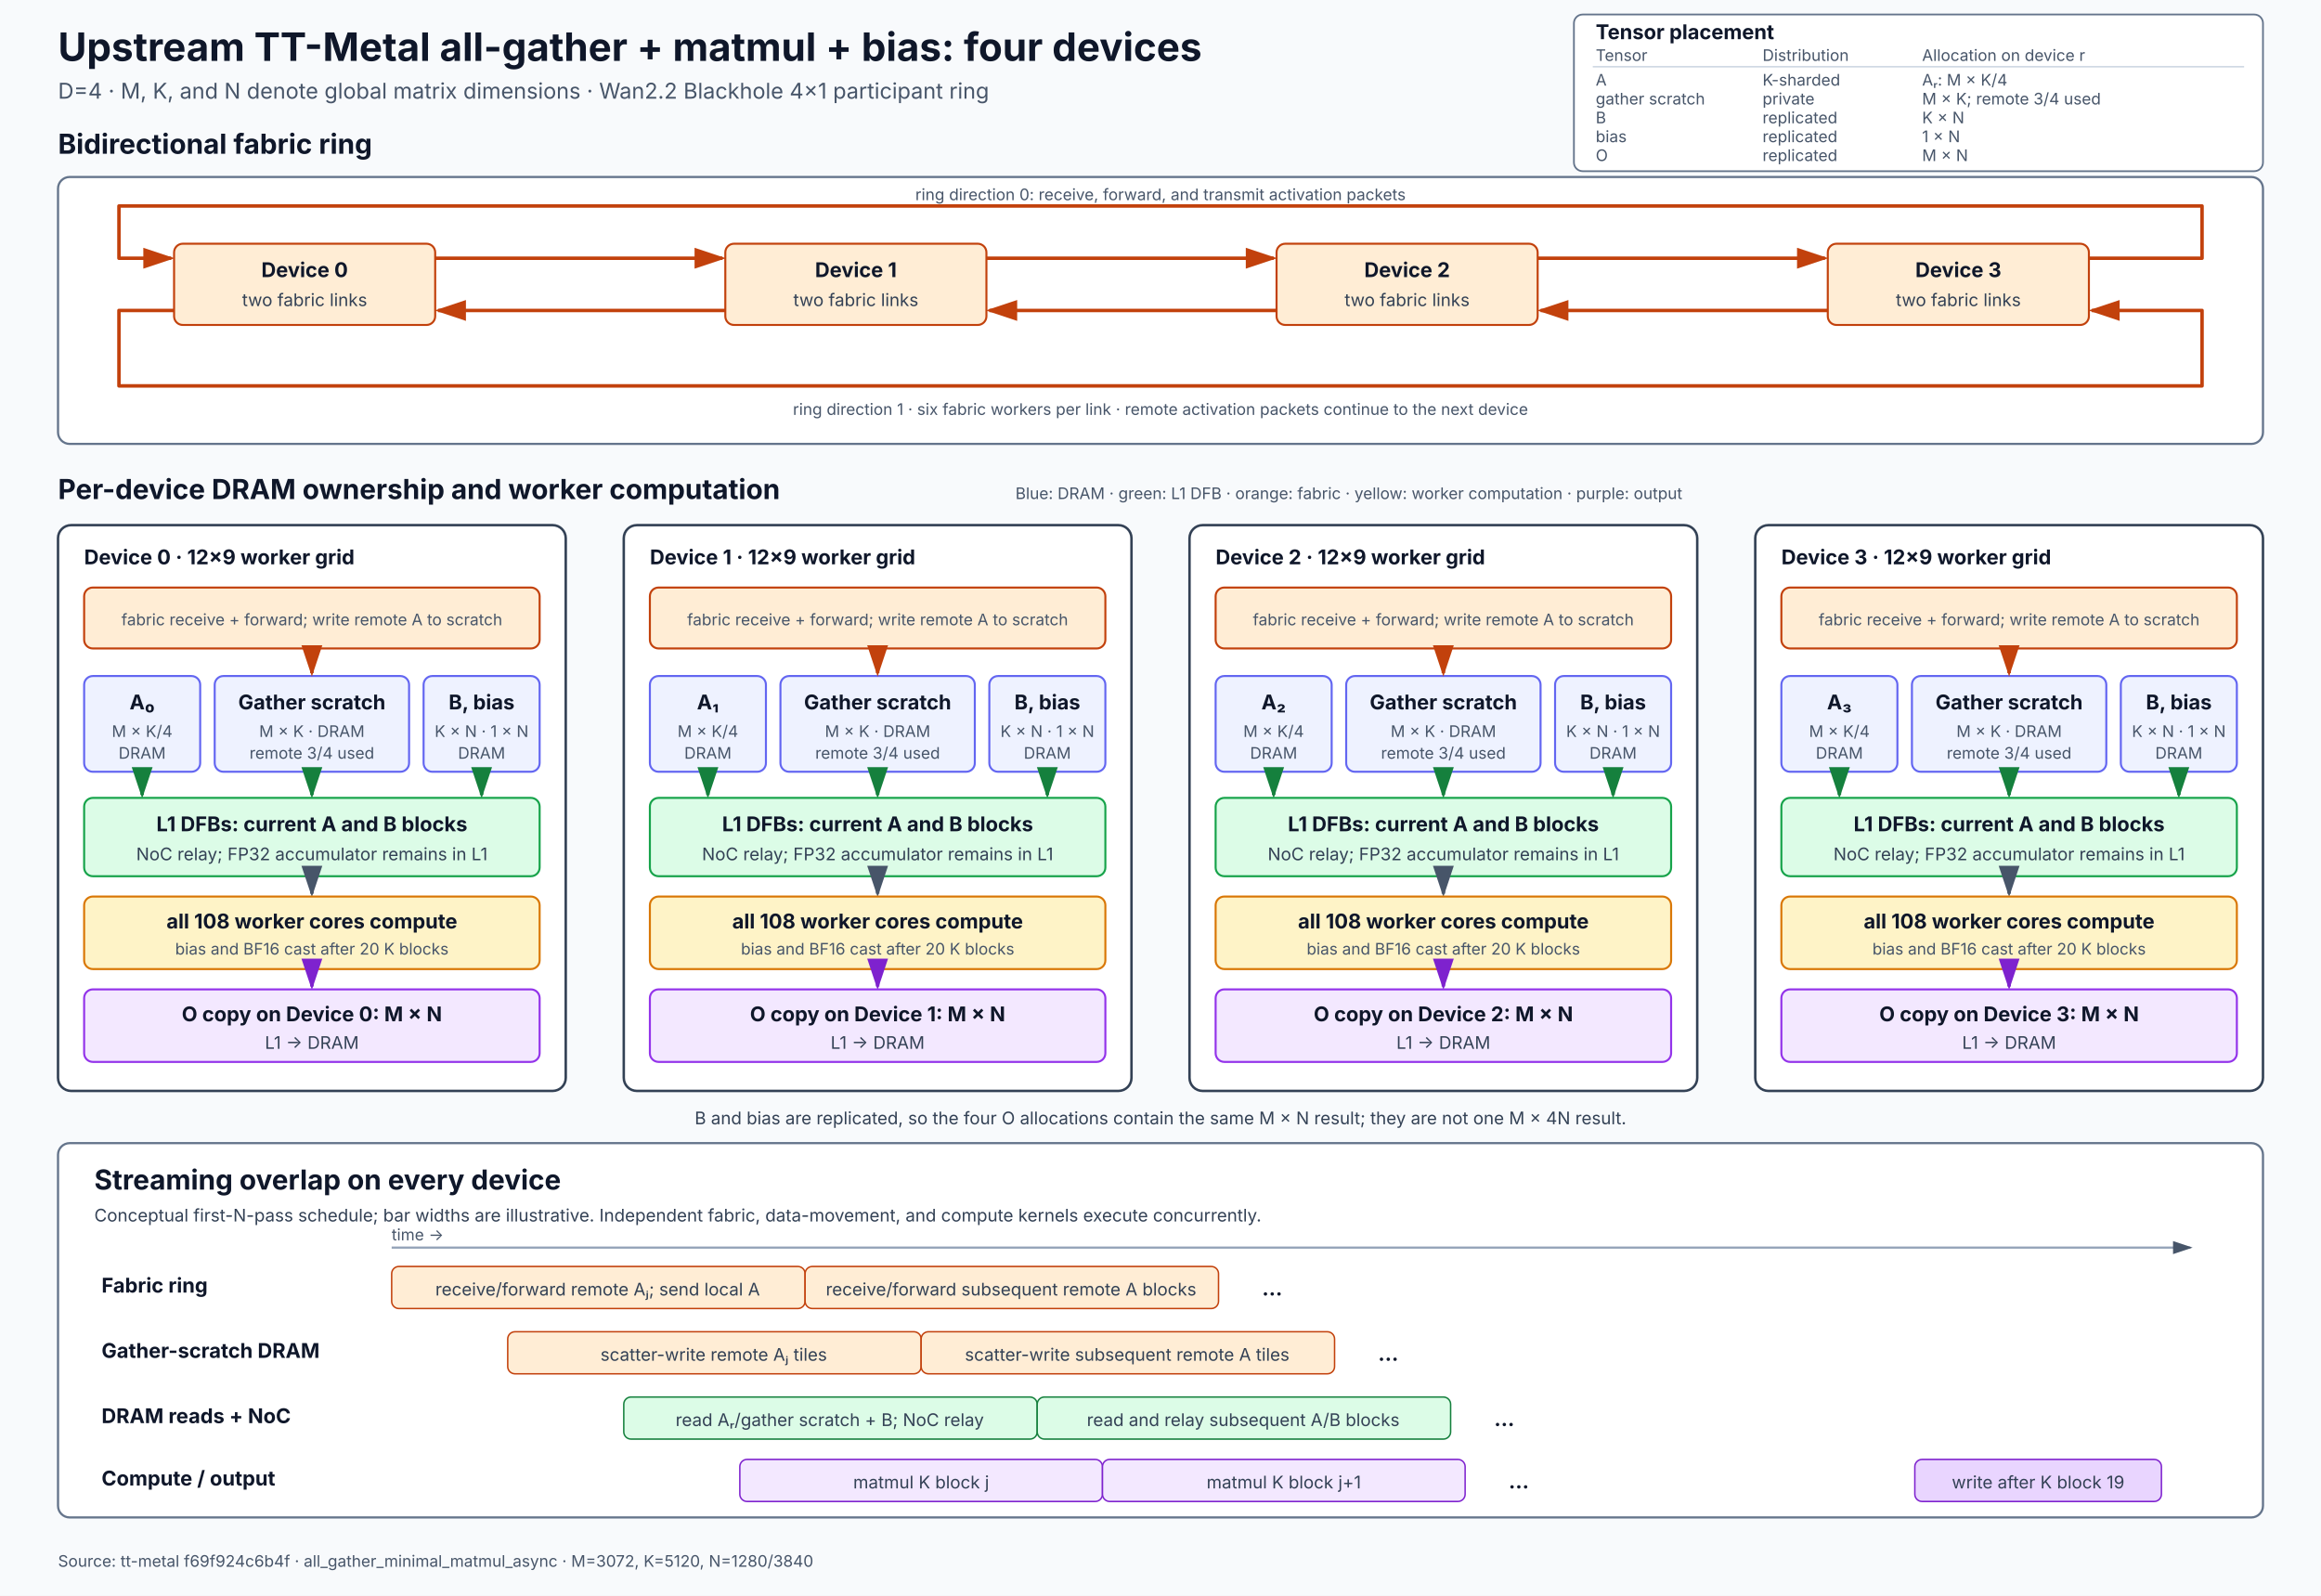
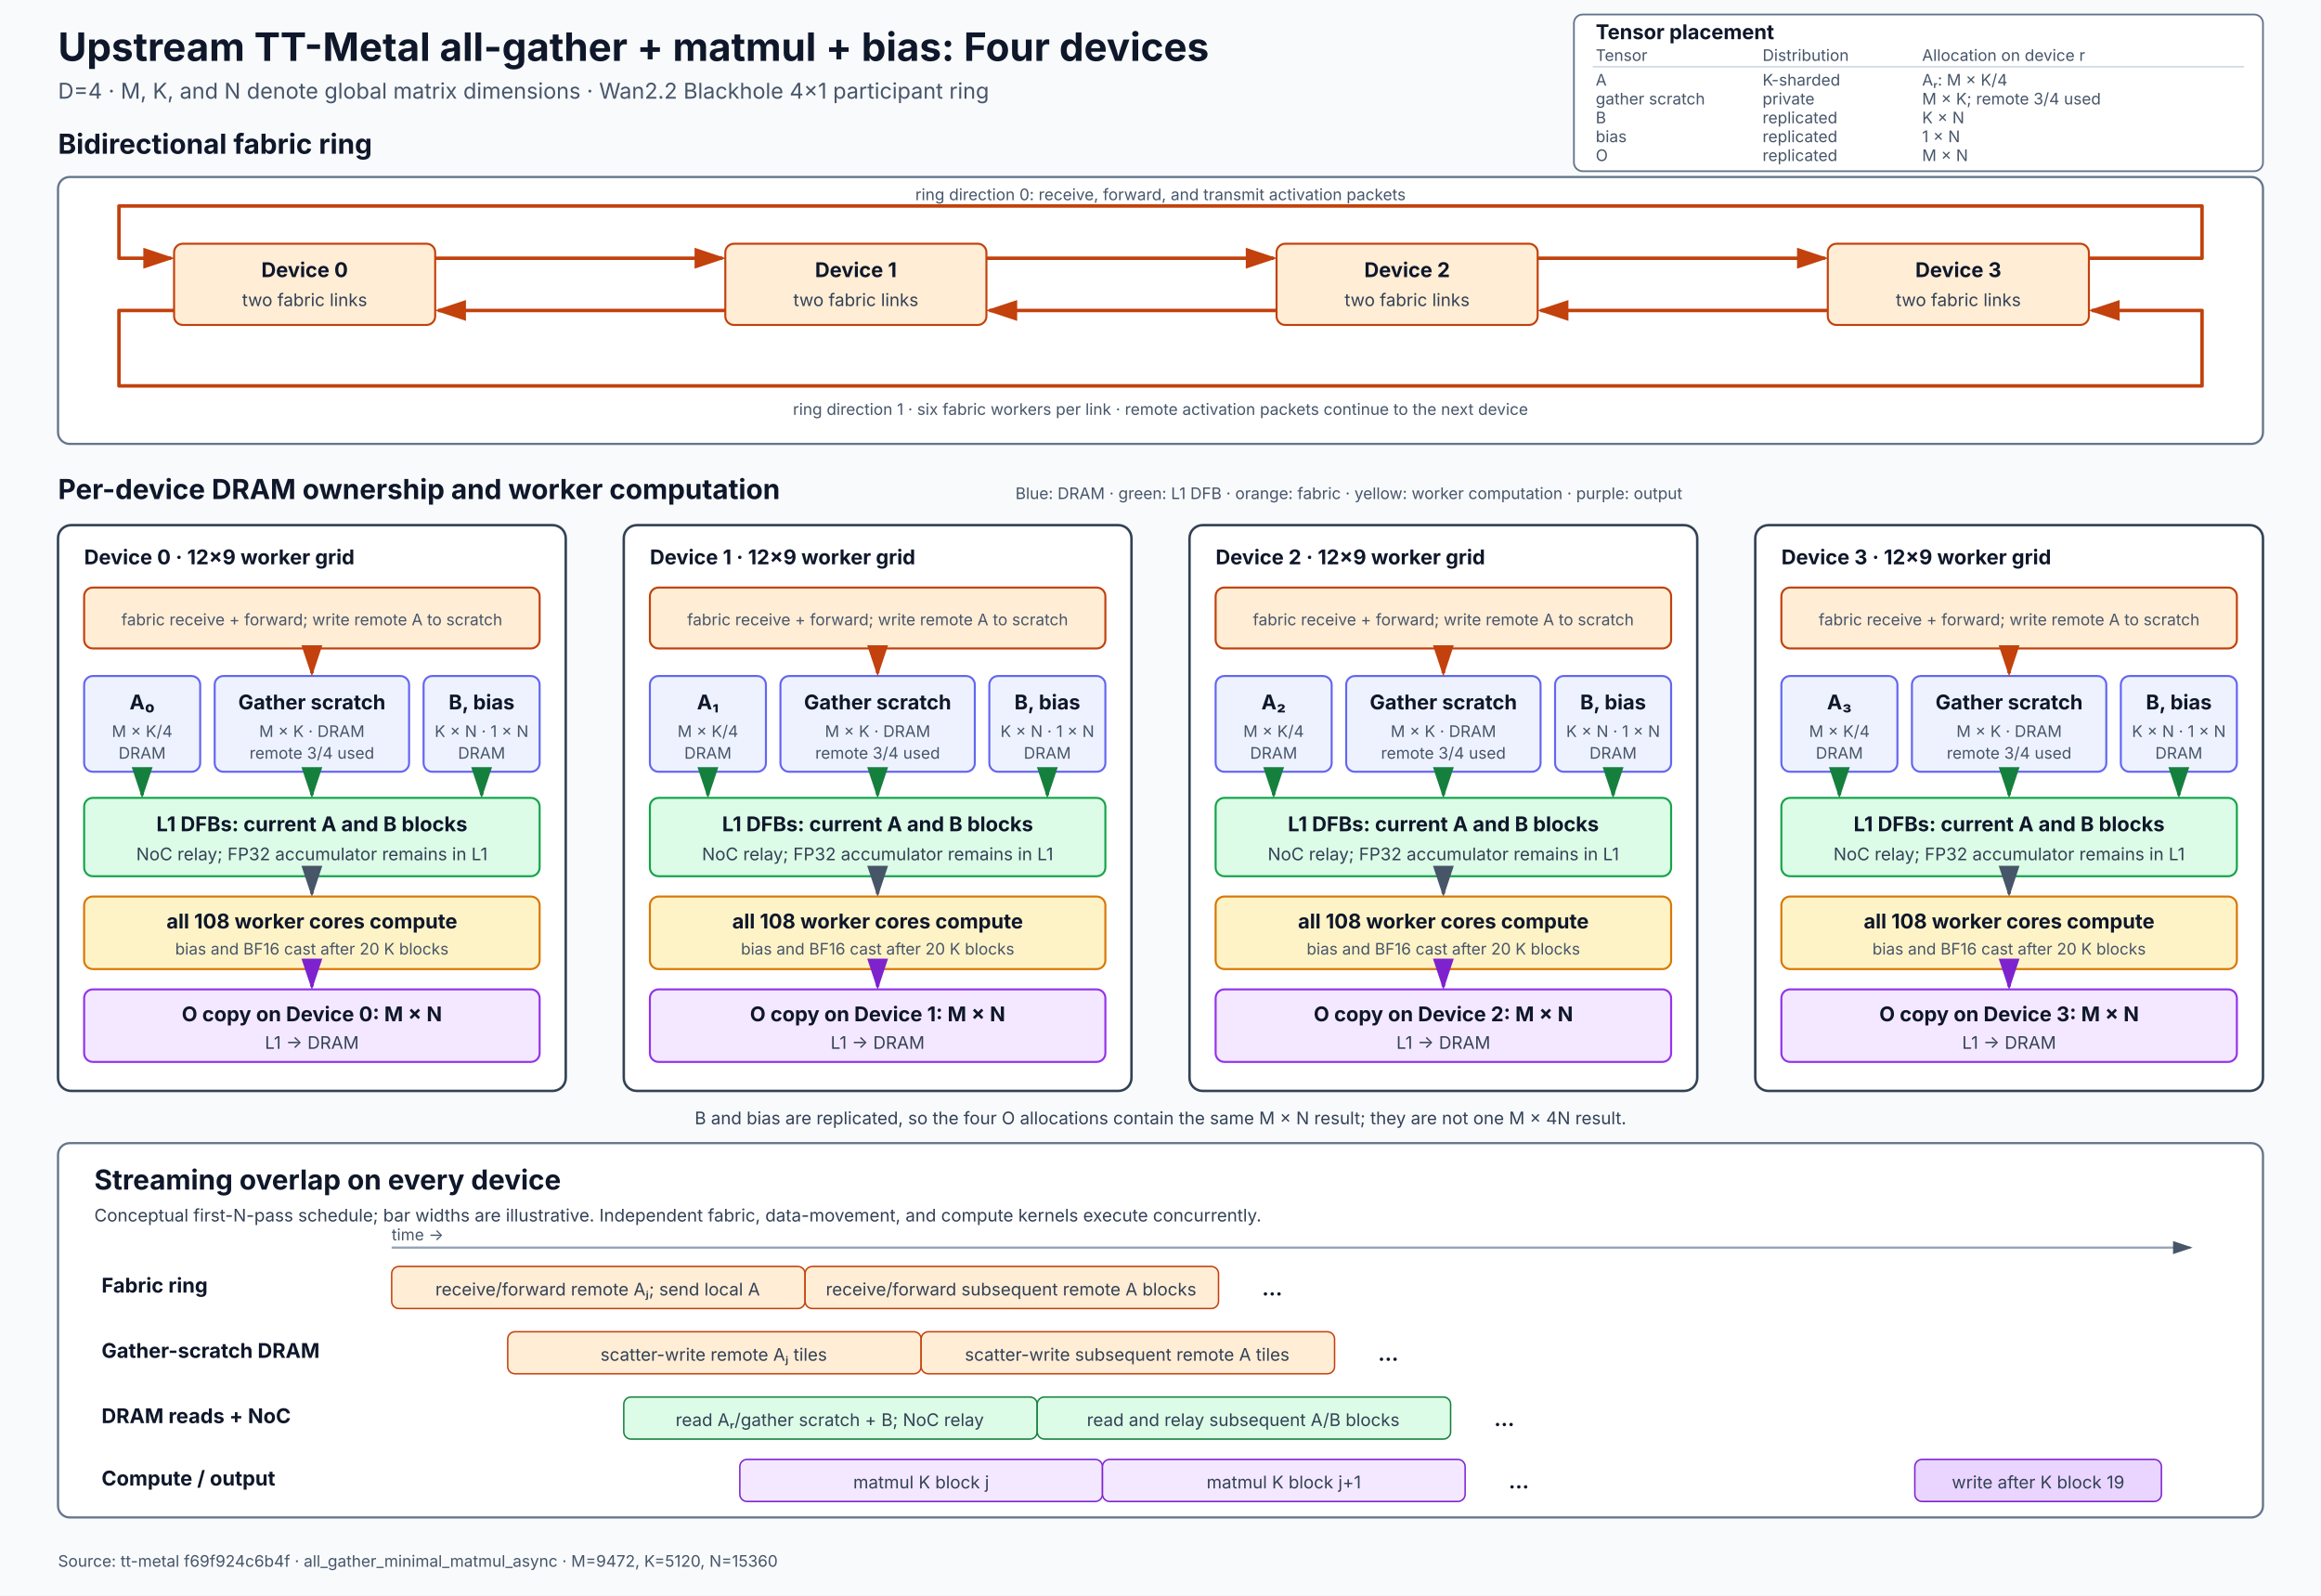
<svg xmlns="http://www.w3.org/2000/svg" width="1600" height="1100" viewBox="0 0 1600 1100" role="img" aria-labelledby="title description">
  <defs>
    <marker id="arrow-orange" markerWidth="10" markerHeight="10" refX="8" refY="3" orient="auto" markerUnits="strokeWidth">
      <path d="M0,0 L0,6 L9,3 z" fill="#c2410c" />
    </marker>
    <marker id="arrow-green" markerWidth="10" markerHeight="10" refX="8" refY="3" orient="auto" markerUnits="strokeWidth">
      <path d="M0,0 L0,6 L9,3 z" fill="#15803d" />
    </marker>
    <marker id="arrow-blue" markerWidth="10" markerHeight="10" refX="8" refY="3" orient="auto" markerUnits="strokeWidth">
      <path d="M0,0 L0,6 L9,3 z" fill="#1d4ed8" />
    </marker>
    <marker id="arrow-purple" markerWidth="10" markerHeight="10" refX="8" refY="3" orient="auto" markerUnits="strokeWidth">
      <path d="M0,0 L0,6 L9,3 z" fill="#7e22ce" />
    </marker>
    <marker id="arrow-gray" markerWidth="10" markerHeight="10" refX="8" refY="3" orient="auto" markerUnits="strokeWidth">
      <path d="M0,0 L0,6 L9,3 z" fill="#475569" />
    </marker>
    <style>
      text { font-family: Inter, ui-sans-serif, system-ui, sans-serif; fill: #0f172a; }
      .title { font-size: 27px; font-weight: 700; }
      .subtitle { font-size: 15px; fill: #475569; }
      .section { font-size: 19px; font-weight: 700; }
      .label { font-size: 14px; font-weight: 650; }
      .small { font-size: 12px; fill: #334155; }
      .tiny { font-size: 11px; fill: #475569; }
      .panel { fill: #ffffff; stroke: #64748b; stroke-width: 1.5; rx: 8; }
      .device { fill: #ffffff; stroke: #334155; stroke-width: 1.7; rx: 9; }
      .dram { fill: #eef2ff; stroke: #6366f1; stroke-width: 1.4; rx: 6; }
      .l1 { fill: #dcfce7; stroke: #16a34a; stroke-width: 1.4; rx: 6; }
      .scratch { fill: #ffedd5; stroke: #c2410c; stroke-width: 1.4; rx: 6; }
      .compute { fill: #fef3c7; stroke: #d97706; stroke-width: 1.4; rx: 6; }
      .output { fill: #f3e8ff; stroke: #9333ea; stroke-width: 1.4; rx: 6; }
      .table { fill: #ffffff; stroke: #64748b; stroke-width: 1.2; rx: 6; }
      .rule { stroke: #cbd5e1; stroke-width: 1; }
      .route { fill: none; stroke-width: 2.4; stroke-linejoin: round; }
    </style>
  </defs>
  <rect width="1600" height="1100" fill="#f8fafc" />
-   <text x="40" y="42" class="title">Upstream TT-Metal all-gather + matmul + bias: four devices</text>
+   <text x="40" y="42" class="title">Upstream TT-Metal all-gather + matmul + bias: Four devices</text>
  <text x="40" y="68" class="subtitle">D=4 · M, K, and N denote global matrix dimensions · Wan2.2 Blackhole 4×1 participant ring</text>
  <rect x="1085" y="10" width="475" height="108" class="table" />
  <text x="1100" y="27" class="label">Tensor placement</text>
  <text x="1100" y="42" class="tiny">Tensor</text>
  <text x="1215" y="42" class="tiny">Distribution</text>
  <text x="1325" y="42" class="tiny">Allocation on device r</text>
  <path d="M1098 46 H1547" class="rule" />
  <text x="1100" y="59" class="tiny">A</text>
  <text x="1215" y="59" class="tiny">K-sharded</text>
  <text x="1325" y="59" class="tiny">Aᵣ: M × K/4</text>
  <text x="1100" y="72" class="tiny">gather scratch</text>
  <text x="1215" y="72" class="tiny">private</text>
  <text x="1325" y="72" class="tiny">M × K; remote 3/4 used</text>
  <text x="1100" y="85" class="tiny">B</text>
  <text x="1215" y="85" class="tiny">replicated</text>
  <text x="1325" y="85" class="tiny">K × N</text>
  <text x="1100" y="98" class="tiny">bias</text>
  <text x="1215" y="98" class="tiny">replicated</text>
  <text x="1325" y="98" class="tiny">1 × N</text>
  <text x="1100" y="111" class="tiny">O</text>
  <text x="1215" y="111" class="tiny">replicated</text>
  <text x="1325" y="111" class="tiny">M × N</text>
  <text x="40" y="106" class="section">Bidirectional fabric ring</text>
  <rect x="40" y="122" width="1520" height="184" class="panel" />
  <rect x="120" y="168" width="180" height="56" class="scratch" />
  <text x="210" y="191" class="label" text-anchor="middle">Device 0</text>
  <text x="210" y="211" class="small" text-anchor="middle">two fabric links</text>
  <rect x="500" y="168" width="180" height="56" class="scratch" />
  <text x="590" y="191" class="label" text-anchor="middle">Device 1</text>
  <text x="590" y="211" class="small" text-anchor="middle">two fabric links</text>
  <rect x="880" y="168" width="180" height="56" class="scratch" />
  <text x="970" y="191" class="label" text-anchor="middle">Device 2</text>
  <text x="970" y="211" class="small" text-anchor="middle">two fabric links</text>
  <rect x="1260" y="168" width="180" height="56" class="scratch" />
  <text x="1350" y="191" class="label" text-anchor="middle">Device 3</text>
  <text x="1350" y="211" class="small" text-anchor="middle">two fabric links</text>
  <path d="M300 178 H498" class="route" stroke="#c2410c" marker-end="url(#arrow-orange)" />
  <path d="M680 178 H878" class="route" stroke="#c2410c" marker-end="url(#arrow-orange)" />
  <path d="M1060 178 H1258" class="route" stroke="#c2410c" marker-end="url(#arrow-orange)" />
  <path d="M1440 178 H1518 V142 H82 V178 H118" class="route" stroke="#c2410c" marker-end="url(#arrow-orange)" />
  <text x="800" y="138" class="tiny" text-anchor="middle">ring direction 0: receive, forward, and transmit activation packets</text>
  <path d="M1260 214 H1062" class="route" stroke="#c2410c" marker-end="url(#arrow-orange)" />
  <path d="M880 214 H682" class="route" stroke="#c2410c" marker-end="url(#arrow-orange)" />
  <path d="M500 214 H302" class="route" stroke="#c2410c" marker-end="url(#arrow-orange)" />
  <path d="M120 214 H82 V266 H1518 V214 H1442" class="route" stroke="#c2410c" marker-end="url(#arrow-orange)" />
  <text x="800" y="286" class="tiny" text-anchor="middle">ring direction 1 · six fabric workers per link · remote activation packets continue to the next device</text>
  <text x="40" y="344" class="section">Per-device DRAM ownership and worker computation</text>
  <text x="700" y="344" class="tiny">Blue: DRAM · green: L1 DFB · orange: fabric · yellow: worker computation · purple: output</text>
  <g id="device-0">
    <rect x="40" y="362" width="350" height="390" class="device" />
    <text x="58" y="389" class="label">Device 0 · 12×9 worker grid</text>
    <rect x="58" y="405" width="314" height="42" class="scratch" />
    <text x="215" y="431" class="tiny" text-anchor="middle">fabric receive + forward; write remote A to scratch</text>
    <rect x="58" y="466" width="80" height="66" class="dram" />
    <text x="98" y="489" class="label" text-anchor="middle">A₀</text>
    <text x="98" y="508" class="tiny" text-anchor="middle">M × K/4</text>
    <text x="98" y="523" class="tiny" text-anchor="middle">DRAM</text>
    <rect x="148" y="466" width="134" height="66" class="dram" />
    <text x="215" y="489" class="label" text-anchor="middle">Gather scratch</text>
    <text x="215" y="508" class="tiny" text-anchor="middle">M × K · DRAM</text>
    <text x="215" y="523" class="tiny" text-anchor="middle">remote 3/4 used</text>
    <rect x="292" y="466" width="80" height="66" class="dram" />
    <text x="332" y="489" class="label" text-anchor="middle">B, bias</text>
    <text x="332" y="508" class="tiny" text-anchor="middle">K × N · 1 × N</text>
    <text x="332" y="523" class="tiny" text-anchor="middle">DRAM</text>
    <path d="M215 447 V464" class="route" stroke="#c2410c" marker-end="url(#arrow-orange)" />
    <path d="M98 532 V548" class="route" stroke="#15803d" marker-end="url(#arrow-green)" />
    <path d="M215 532 V548" class="route" stroke="#15803d" marker-end="url(#arrow-green)" />
    <path d="M332 532 V548" class="route" stroke="#15803d" marker-end="url(#arrow-green)" />
    <rect x="58" y="550" width="314" height="54" class="l1" />
    <text x="215" y="573" class="label" text-anchor="middle">L1 DFBs: current A and B blocks</text>
    <text x="215" y="593" class="small" text-anchor="middle">NoC relay; FP32 accumulator remains in L1</text>
    <path d="M215 604 V616" class="route" stroke="#475569" marker-end="url(#arrow-gray)" />
    <rect x="58" y="618" width="314" height="50" class="compute" />
    <text x="215" y="640" class="label" text-anchor="middle">all 108 worker cores compute</text>
    <text x="215" y="658" class="tiny" text-anchor="middle">bias and BF16 cast after 20 K blocks</text>
    <path d="M215 668 V680" class="route" stroke="#7e22ce" marker-end="url(#arrow-purple)" />
    <rect x="58" y="682" width="314" height="50" class="output" />
    <text x="215" y="704" class="label" text-anchor="middle">O copy on Device 0: M × N</text>
    <text x="215" y="723" class="small" text-anchor="middle">L1 → DRAM</text>
  </g>
  <g id="device-1">
    <rect x="430" y="362" width="350" height="390" class="device" />
    <text x="448" y="389" class="label">Device 1 · 12×9 worker grid</text>
    <rect x="448" y="405" width="314" height="42" class="scratch" />
    <text x="605" y="431" class="tiny" text-anchor="middle">fabric receive + forward; write remote A to scratch</text>
    <rect x="448" y="466" width="80" height="66" class="dram" />
    <text x="488" y="489" class="label" text-anchor="middle">A₁</text>
    <text x="488" y="508" class="tiny" text-anchor="middle">M × K/4</text>
    <text x="488" y="523" class="tiny" text-anchor="middle">DRAM</text>
    <rect x="538" y="466" width="134" height="66" class="dram" />
    <text x="605" y="489" class="label" text-anchor="middle">Gather scratch</text>
    <text x="605" y="508" class="tiny" text-anchor="middle">M × K · DRAM</text>
    <text x="605" y="523" class="tiny" text-anchor="middle">remote 3/4 used</text>
    <rect x="682" y="466" width="80" height="66" class="dram" />
    <text x="722" y="489" class="label" text-anchor="middle">B, bias</text>
    <text x="722" y="508" class="tiny" text-anchor="middle">K × N · 1 × N</text>
    <text x="722" y="523" class="tiny" text-anchor="middle">DRAM</text>
    <path d="M605 447 V464" class="route" stroke="#c2410c" marker-end="url(#arrow-orange)" />
    <path d="M488 532 V548" class="route" stroke="#15803d" marker-end="url(#arrow-green)" />
    <path d="M605 532 V548" class="route" stroke="#15803d" marker-end="url(#arrow-green)" />
    <path d="M722 532 V548" class="route" stroke="#15803d" marker-end="url(#arrow-green)" />
    <rect x="448" y="550" width="314" height="54" class="l1" />
    <text x="605" y="573" class="label" text-anchor="middle">L1 DFBs: current A and B blocks</text>
    <text x="605" y="593" class="small" text-anchor="middle">NoC relay; FP32 accumulator remains in L1</text>
    <path d="M605 604 V616" class="route" stroke="#475569" marker-end="url(#arrow-gray)" />
    <rect x="448" y="618" width="314" height="50" class="compute" />
    <text x="605" y="640" class="label" text-anchor="middle">all 108 worker cores compute</text>
    <text x="605" y="658" class="tiny" text-anchor="middle">bias and BF16 cast after 20 K blocks</text>
    <path d="M605 668 V680" class="route" stroke="#7e22ce" marker-end="url(#arrow-purple)" />
    <rect x="448" y="682" width="314" height="50" class="output" />
    <text x="605" y="704" class="label" text-anchor="middle">O copy on Device 1: M × N</text>
    <text x="605" y="723" class="small" text-anchor="middle">L1 → DRAM</text>
  </g>
  <g id="device-2">
    <rect x="820" y="362" width="350" height="390" class="device" />
    <text x="838" y="389" class="label">Device 2 · 12×9 worker grid</text>
    <rect x="838" y="405" width="314" height="42" class="scratch" />
    <text x="995" y="431" class="tiny" text-anchor="middle">fabric receive + forward; write remote A to scratch</text>
    <rect x="838" y="466" width="80" height="66" class="dram" />
    <text x="878" y="489" class="label" text-anchor="middle">A₂</text>
    <text x="878" y="508" class="tiny" text-anchor="middle">M × K/4</text>
    <text x="878" y="523" class="tiny" text-anchor="middle">DRAM</text>
    <rect x="928" y="466" width="134" height="66" class="dram" />
    <text x="995" y="489" class="label" text-anchor="middle">Gather scratch</text>
    <text x="995" y="508" class="tiny" text-anchor="middle">M × K · DRAM</text>
    <text x="995" y="523" class="tiny" text-anchor="middle">remote 3/4 used</text>
    <rect x="1072" y="466" width="80" height="66" class="dram" />
    <text x="1112" y="489" class="label" text-anchor="middle">B, bias</text>
    <text x="1112" y="508" class="tiny" text-anchor="middle">K × N · 1 × N</text>
    <text x="1112" y="523" class="tiny" text-anchor="middle">DRAM</text>
    <path d="M995 447 V464" class="route" stroke="#c2410c" marker-end="url(#arrow-orange)" />
    <path d="M878 532 V548" class="route" stroke="#15803d" marker-end="url(#arrow-green)" />
    <path d="M995 532 V548" class="route" stroke="#15803d" marker-end="url(#arrow-green)" />
    <path d="M1112 532 V548" class="route" stroke="#15803d" marker-end="url(#arrow-green)" />
    <rect x="838" y="550" width="314" height="54" class="l1" />
    <text x="995" y="573" class="label" text-anchor="middle">L1 DFBs: current A and B blocks</text>
    <text x="995" y="593" class="small" text-anchor="middle">NoC relay; FP32 accumulator remains in L1</text>
    <path d="M995 604 V616" class="route" stroke="#475569" marker-end="url(#arrow-gray)" />
    <rect x="838" y="618" width="314" height="50" class="compute" />
    <text x="995" y="640" class="label" text-anchor="middle">all 108 worker cores compute</text>
    <text x="995" y="658" class="tiny" text-anchor="middle">bias and BF16 cast after 20 K blocks</text>
    <path d="M995 668 V680" class="route" stroke="#7e22ce" marker-end="url(#arrow-purple)" />
    <rect x="838" y="682" width="314" height="50" class="output" />
    <text x="995" y="704" class="label" text-anchor="middle">O copy on Device 2: M × N</text>
    <text x="995" y="723" class="small" text-anchor="middle">L1 → DRAM</text>
  </g>
  <g id="device-3">
    <rect x="1210" y="362" width="350" height="390" class="device" />
    <text x="1228" y="389" class="label">Device 3 · 12×9 worker grid</text>
    <rect x="1228" y="405" width="314" height="42" class="scratch" />
    <text x="1385" y="431" class="tiny" text-anchor="middle">fabric receive + forward; write remote A to scratch</text>
    <rect x="1228" y="466" width="80" height="66" class="dram" />
    <text x="1268" y="489" class="label" text-anchor="middle">A₃</text>
    <text x="1268" y="508" class="tiny" text-anchor="middle">M × K/4</text>
    <text x="1268" y="523" class="tiny" text-anchor="middle">DRAM</text>
    <rect x="1318" y="466" width="134" height="66" class="dram" />
    <text x="1385" y="489" class="label" text-anchor="middle">Gather scratch</text>
    <text x="1385" y="508" class="tiny" text-anchor="middle">M × K · DRAM</text>
    <text x="1385" y="523" class="tiny" text-anchor="middle">remote 3/4 used</text>
    <rect x="1462" y="466" width="80" height="66" class="dram" />
    <text x="1502" y="489" class="label" text-anchor="middle">B, bias</text>
    <text x="1502" y="508" class="tiny" text-anchor="middle">K × N · 1 × N</text>
    <text x="1502" y="523" class="tiny" text-anchor="middle">DRAM</text>
    <path d="M1385 447 V464" class="route" stroke="#c2410c" marker-end="url(#arrow-orange)" />
    <path d="M1268 532 V548" class="route" stroke="#15803d" marker-end="url(#arrow-green)" />
    <path d="M1385 532 V548" class="route" stroke="#15803d" marker-end="url(#arrow-green)" />
    <path d="M1502 532 V548" class="route" stroke="#15803d" marker-end="url(#arrow-green)" />
    <rect x="1228" y="550" width="314" height="54" class="l1" />
    <text x="1385" y="573" class="label" text-anchor="middle">L1 DFBs: current A and B blocks</text>
    <text x="1385" y="593" class="small" text-anchor="middle">NoC relay; FP32 accumulator remains in L1</text>
    <path d="M1385 604 V616" class="route" stroke="#475569" marker-end="url(#arrow-gray)" />
    <rect x="1228" y="618" width="314" height="50" class="compute" />
    <text x="1385" y="640" class="label" text-anchor="middle">all 108 worker cores compute</text>
    <text x="1385" y="658" class="tiny" text-anchor="middle">bias and BF16 cast after 20 K blocks</text>
    <path d="M1385 668 V680" class="route" stroke="#7e22ce" marker-end="url(#arrow-purple)" />
    <rect x="1228" y="682" width="314" height="50" class="output" />
    <text x="1385" y="704" class="label" text-anchor="middle">O copy on Device 3: M × N</text>
    <text x="1385" y="723" class="small" text-anchor="middle">L1 → DRAM</text>
  </g>
  <text x="800" y="775" class="small" text-anchor="middle">B and bias are replicated, so the four O allocations contain the same M × N result; they are not one M × 4N result.</text>
  <rect x="40" y="788" width="1520" height="258" class="panel" />
  <text x="65" y="820" class="section">Streaming overlap on every device</text>
  <text x="65" y="842" class="small">Conceptual first-N-pass schedule; bar widths are illustrative. Independent fabric, data-movement, and compute kernels execute concurrently.</text>
  <text x="70" y="891" class="label">Fabric ring</text>
  <text x="70" y="936" class="label">Gather-scratch DRAM</text>
  <text x="70" y="981" class="label">DRAM reads + NoC</text>
  <text x="70" y="1024" class="label">Compute / output</text>
  <path d="M270 860 H1510" stroke="#94a3b8" stroke-width="1.5" marker-end="url(#arrow-gray)" />
  <text x="270" y="855" class="tiny">time →</text>
  <rect x="270" y="873" width="285" height="29" rx="5" fill="#ffedd5" stroke="#c2410c" />
  <text x="412" y="893" class="small" text-anchor="middle">receive/forward remote Aⱼ; send local A</text>
  <rect x="555" y="873" width="285" height="29" rx="5" fill="#ffedd5" stroke="#c2410c" />
  <text x="697" y="893" class="small" text-anchor="middle">receive/forward subsequent remote A blocks</text>
  <text x="870" y="893" class="label">…</text>
  <rect x="350" y="918" width="285" height="29" rx="5" fill="#ffedd5" stroke="#c2410c" />
  <text x="492" y="938" class="small" text-anchor="middle">scatter-write remote Aⱼ tiles</text>
  <rect x="635" y="918" width="285" height="29" rx="5" fill="#ffedd5" stroke="#c2410c" />
  <text x="777" y="938" class="small" text-anchor="middle">scatter-write subsequent remote A tiles</text>
  <text x="950" y="938" class="label">…</text>
  <rect x="430" y="963" width="285" height="29" rx="5" fill="#dcfce7" stroke="#15803d" />
  <text x="572" y="983" class="small" text-anchor="middle">read Aᵣ/gather scratch + B; NoC relay</text>
  <rect x="715" y="963" width="285" height="29" rx="5" fill="#dcfce7" stroke="#15803d" />
  <text x="857" y="983" class="small" text-anchor="middle">read and relay subsequent A/B blocks</text>
  <text x="1030" y="983" class="label">…</text>
  <rect x="510" y="1006" width="250" height="29" rx="5" fill="#f3e8ff" stroke="#7e22ce" />
  <text x="635" y="1026" class="small" text-anchor="middle">matmul K block j</text>
  <rect x="760" y="1006" width="250" height="29" rx="5" fill="#f3e8ff" stroke="#7e22ce" />
  <text x="885" y="1026" class="small" text-anchor="middle">matmul K block j+1</text>
  <text x="1040" y="1026" class="label">…</text>
  <rect x="1320" y="1006" width="170" height="29" rx="5" fill="#e9d5ff" stroke="#7e22ce" />
  <text x="1405" y="1026" class="small" text-anchor="middle">write after K block 19</text>
-   <text x="40" y="1080" class="tiny">Source: tt-metal f69f924c6b4f · all_gather_minimal_matmul_async · M=3072, K=5120, N=1280/3840</text>
+   <text x="40" y="1080" class="tiny">Source: tt-metal f69f924c6b4f · all_gather_minimal_matmul_async · M=9472, K=5120, N=15360</text>
</svg>
